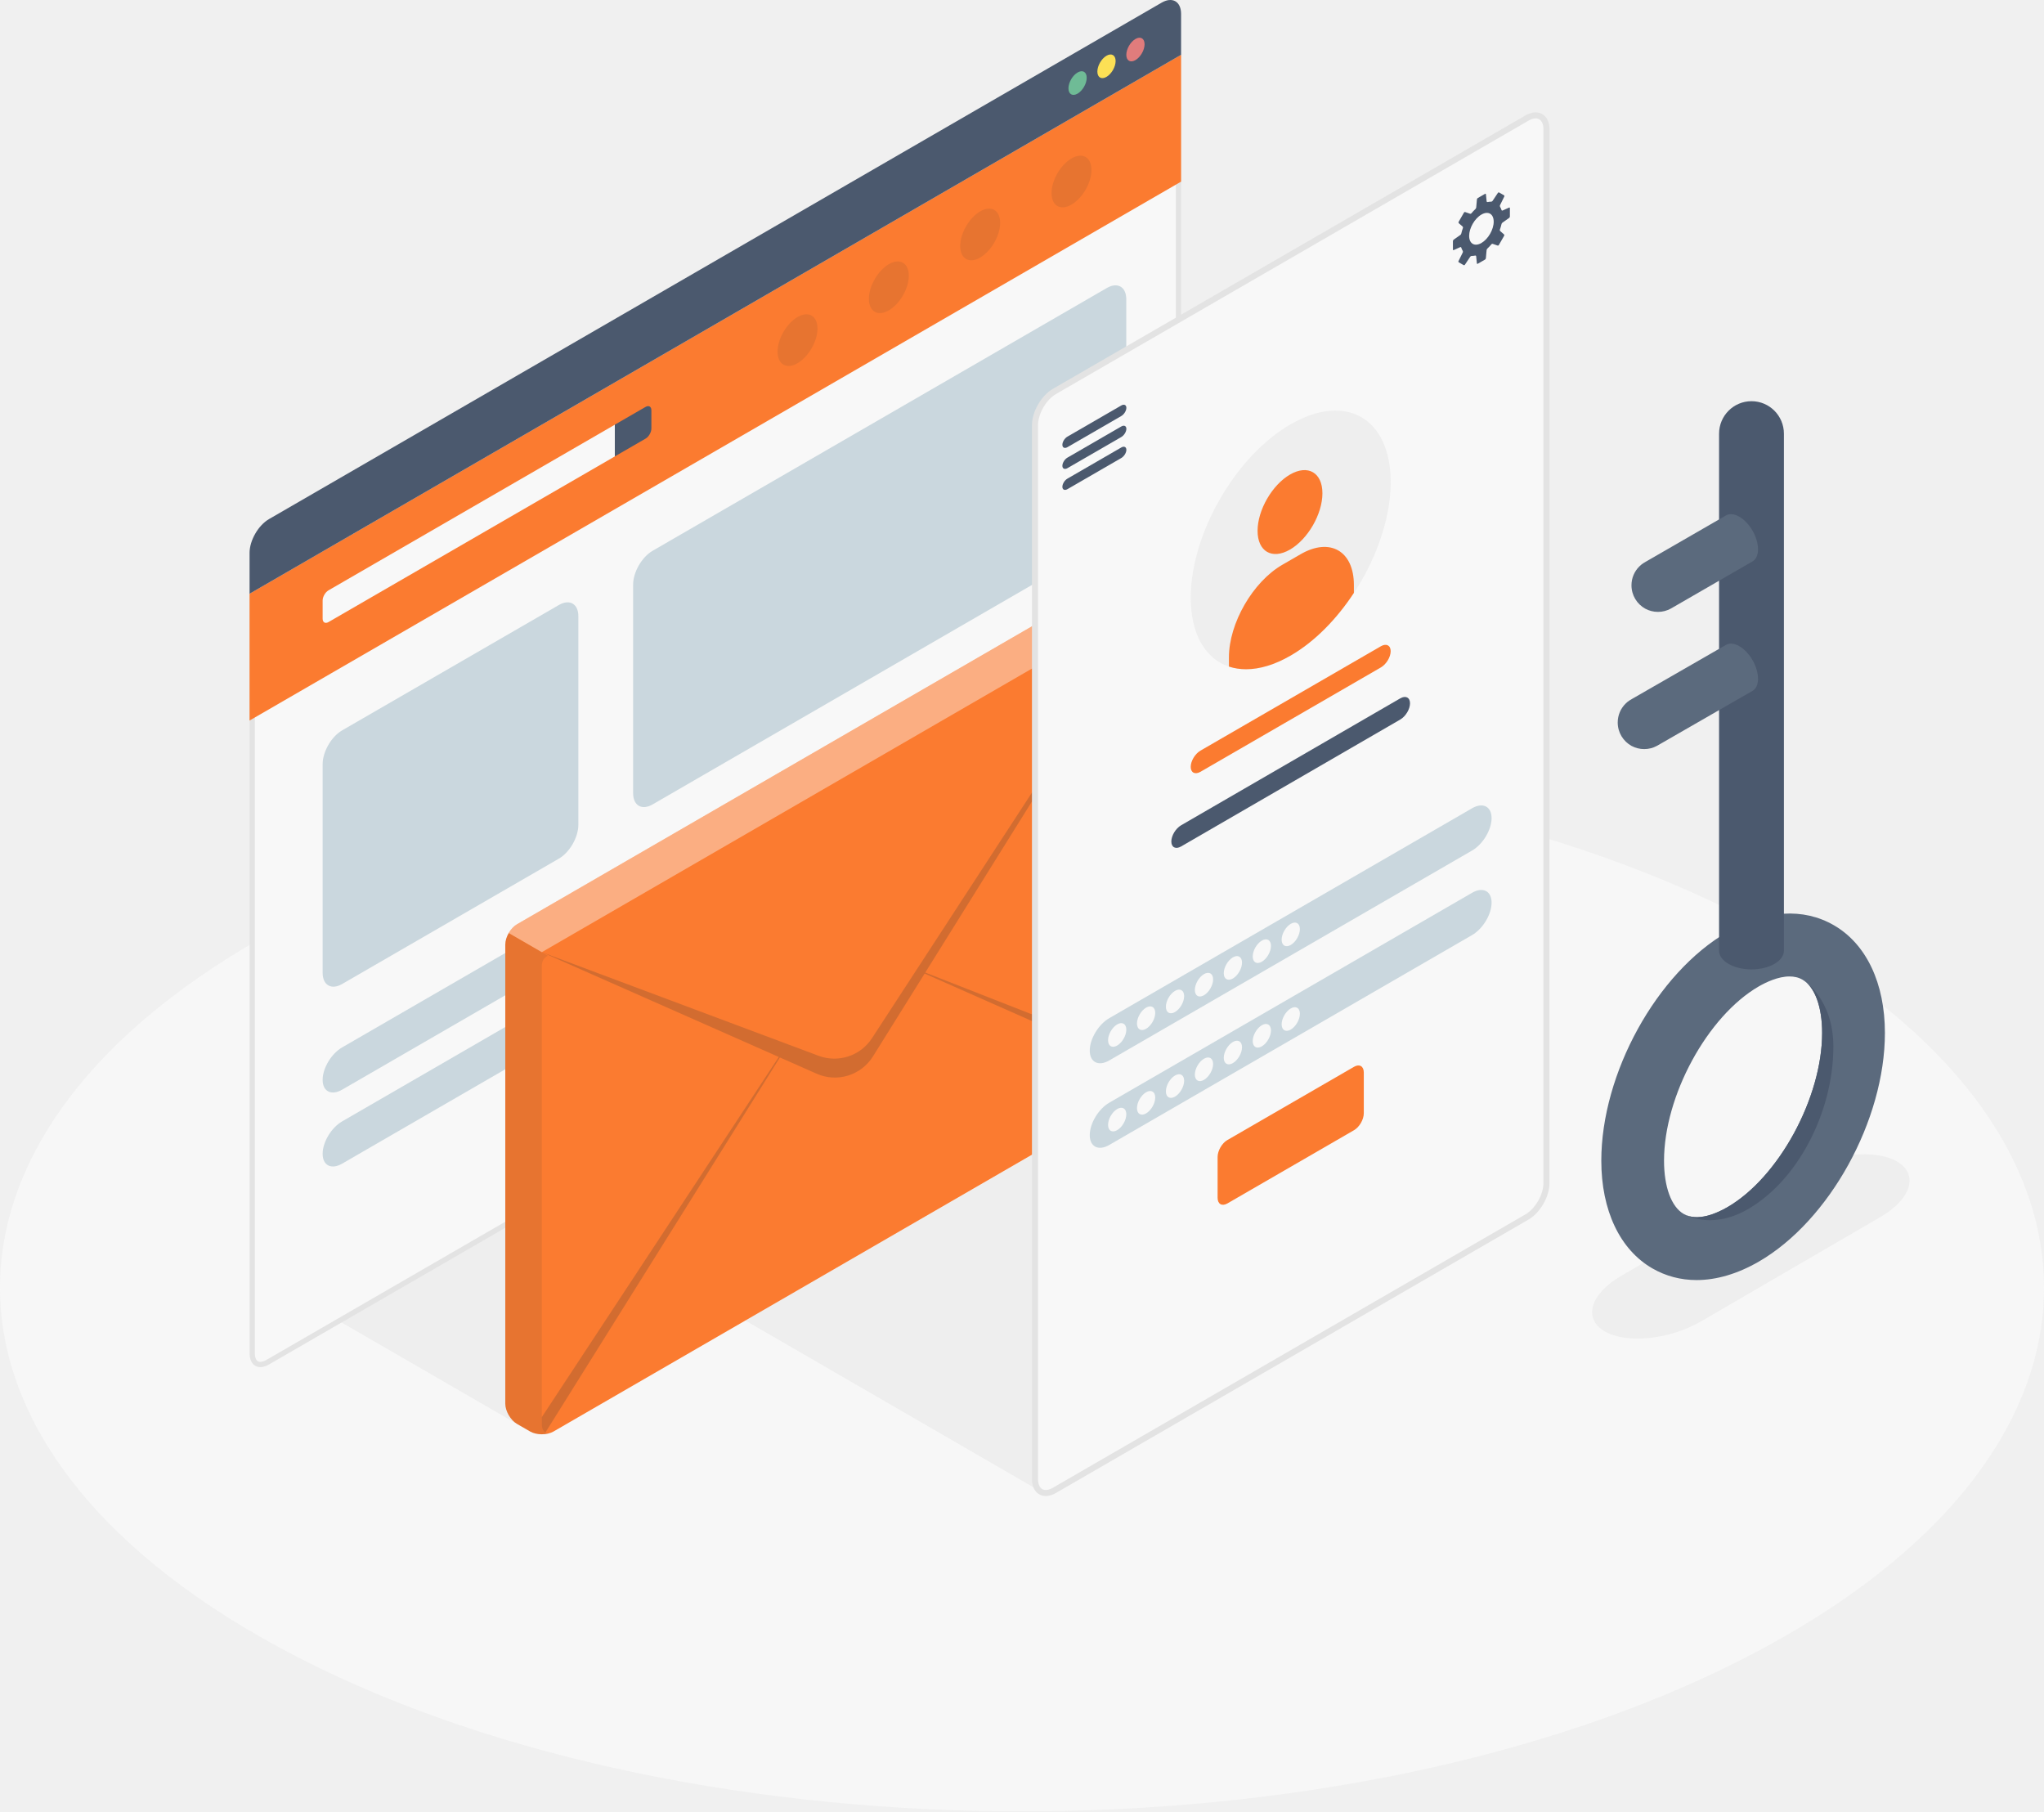
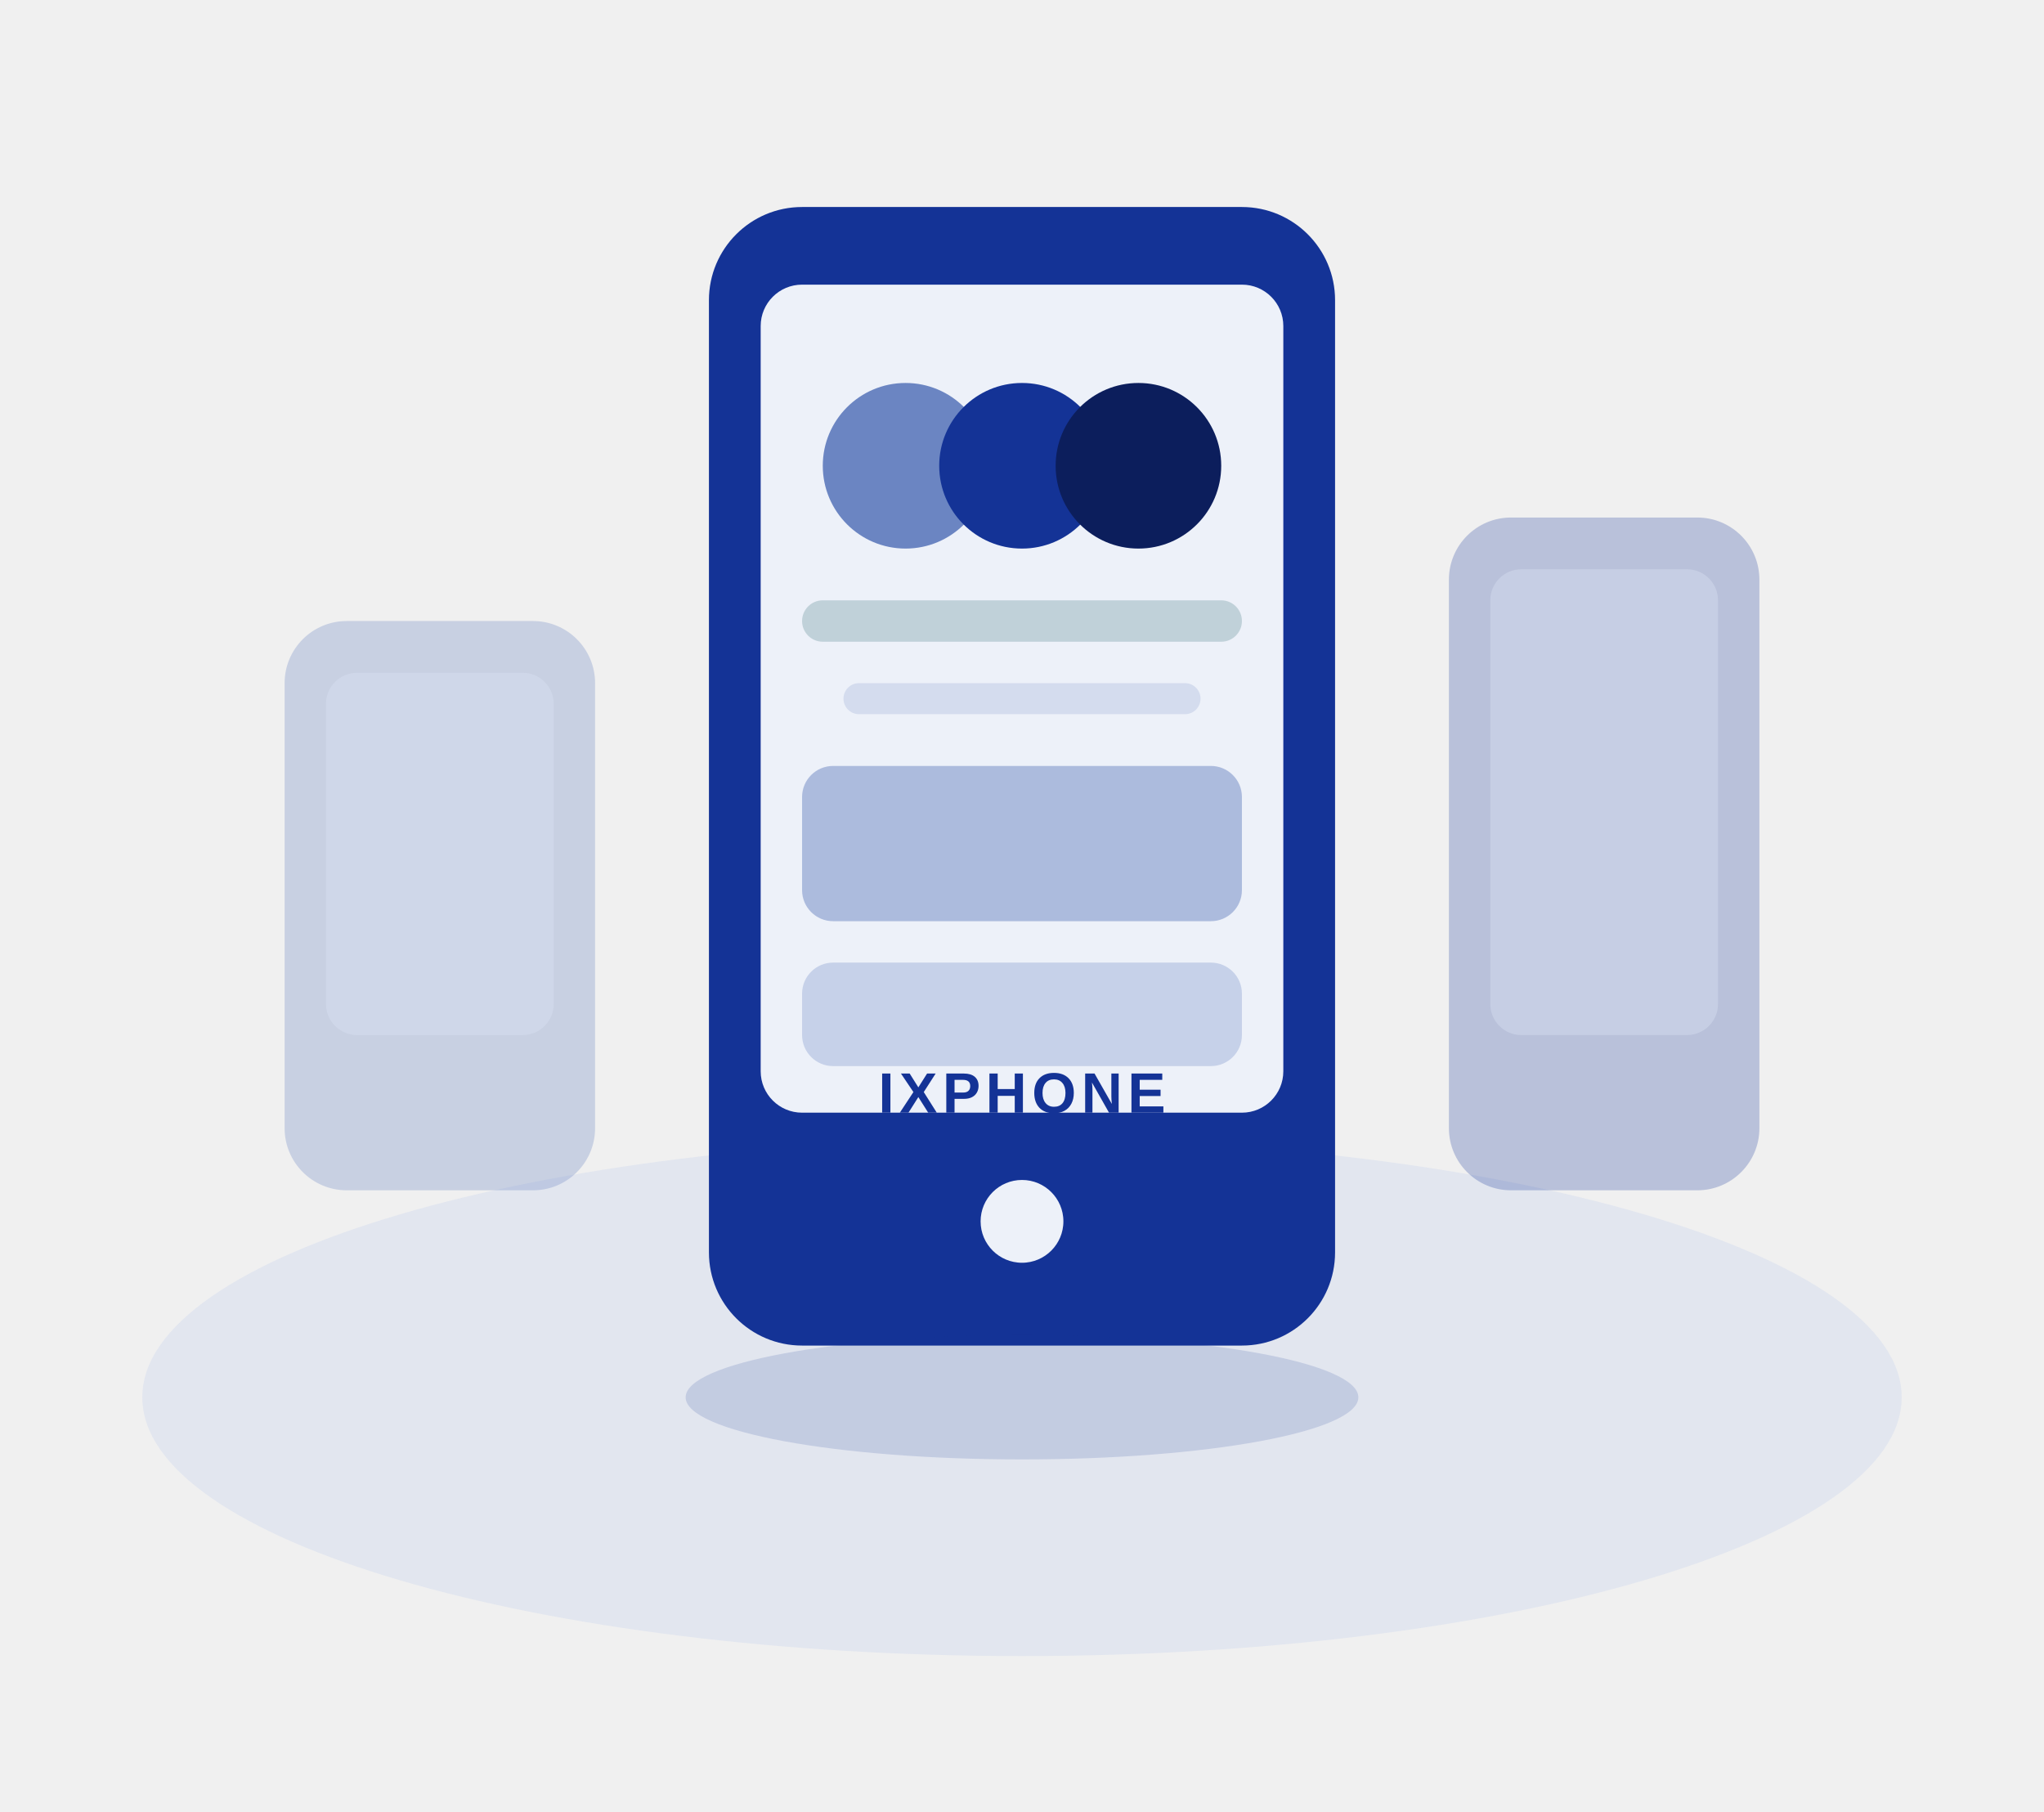
<svg xmlns="http://www.w3.org/2000/svg" width="395" height="350" viewBox="0 0 395 350" fill="none">
-   <g opacity="0.8" clip-path="url(#clip0_1348_6698)">
-     <path d="M57.847 320.372C134.977 359.882 260.023 359.882 337.152 320.372C414.282 280.862 414.282 216.808 337.152 177.298C260.023 137.789 134.977 137.789 57.847 177.298C-19.282 216.808 -19.282 280.862 57.847 320.372Z" fill="#F9F9F9" />
-     <path d="M310.093 257.25C314.316 259.696 322.623 258.852 328.645 255.369L363.352 235.179C369.374 231.696 370.817 226.89 366.585 224.435C362.353 221.989 354.037 222.824 348.015 226.307L313.343 246.506C307.321 249.989 305.87 254.803 310.101 257.241L310.093 257.25Z" fill="#EDEDED" />
-     <path d="M101.175 275.873L65.868 255.457L101.166 235.031L101.175 275.873Z" fill="#EDEDED" />
-     <path d="M200.932 288.088L144.041 255.16L200.95 222.293L200.932 288.088Z" fill="#EDEDED" />
-     <path d="M50.314 263.649C49.332 263.649 48.741 262.831 48.741 261.464V115.012L227.74 11.475V157.335C227.74 159.572 226.167 162.306 224.23 163.42L51.739 263.205C51.235 263.501 50.739 263.649 50.314 263.649Z" fill="#FAFAFA" />
-     <path d="M227.228 12.354V157.334C227.228 159.372 225.742 161.958 223.978 162.985L51.487 262.77C51.061 263.014 50.653 263.144 50.314 263.144C49.349 263.144 49.245 261.977 49.245 261.472V115.317L227.228 12.354ZM228.244 10.587L48.228 114.725V261.472C48.228 263.179 49.08 264.163 50.314 264.163C50.818 264.163 51.391 263.997 51.991 263.649L224.482 163.864C226.558 162.663 228.244 159.737 228.244 157.334V10.587Z" fill="#E0E0E0" />
-     <path d="M48.228 114.725V139.225L228.244 35.096V10.587L48.228 114.725Z" fill="#FE5E00" />
-     <path d="M62.349 116.031V119.549C62.349 120.263 62.861 120.559 63.478 120.202L118.823 88.188V82.059L63.478 114.072C62.861 114.429 62.349 115.317 62.349 116.031Z" fill="#FAFAFA" />
-     <path d="M124.75 78.628C125.375 78.271 125.879 78.559 125.879 79.281V82.799C125.879 83.521 125.375 84.401 124.75 84.758L118.814 88.188V82.059L124.75 78.628Z" fill="#22334D" />
-     <path d="M48.228 106.829C48.228 104.426 49.914 101.5 51.991 100.299L224.482 0.514C226.558 -0.688 228.244 0.288 228.244 2.691V10.587L48.228 114.725V106.829Z" fill="#22334D" />
-     <path d="M208.241 14.009C207.267 14.575 206.477 15.942 206.477 17.073C206.477 18.205 207.267 18.658 208.241 18.092C209.214 17.526 210.005 16.159 210.005 15.027C210.005 13.896 209.214 13.443 208.241 14.009Z" fill="#4FAE80" />
-     <path d="M213.828 10.77C212.855 11.336 212.064 12.703 212.064 13.835C212.064 14.966 212.855 15.419 213.828 14.853C214.801 14.287 215.592 12.921 215.592 11.789C215.592 10.657 214.801 10.204 213.828 10.77Z" fill="#FFDC2E" />
-     <path d="M219.424 7.531C218.451 8.097 217.66 9.464 217.66 10.596C217.66 11.728 218.451 12.181 219.424 11.615C220.397 11.049 221.188 9.682 221.188 8.55C221.188 7.418 220.397 6.965 219.424 7.531Z" fill="#DD5F5F" />
-     <g opacity="0.1">
-       <path d="M171.77 51.046C169.641 52.282 167.912 55.277 167.912 57.741C167.912 60.205 169.641 61.206 171.77 59.97C173.899 58.734 175.628 55.739 175.628 53.275C175.628 50.811 173.899 49.81 171.77 51.046Z" fill="black" />
-       <path d="M154.121 61.259C151.992 62.495 150.263 65.49 150.263 67.954C150.263 70.418 151.992 71.419 154.121 70.183C156.25 68.947 157.979 65.952 157.979 63.488C157.979 61.024 156.25 60.023 154.121 61.259Z" fill="black" />
-       <path d="M189.419 40.842C187.29 42.078 185.56 45.073 185.56 47.537C185.56 50.001 187.29 51.002 189.419 49.766C191.548 48.53 193.277 45.535 193.277 43.071C193.277 40.607 191.548 39.606 189.419 40.842Z" fill="black" />
-       <path d="M207.067 30.612C204.938 31.848 203.209 34.843 203.209 37.307C203.209 39.771 204.938 40.772 207.067 39.536C209.196 38.3 210.926 35.305 210.926 32.841C210.926 30.377 209.196 29.376 207.067 30.612Z" fill="black" />
-     </g>
-     <path d="M66.111 141.132L108.004 116.902C110.081 115.7 111.767 116.675 111.767 119.078V159.38C111.767 161.783 110.081 164.709 108.004 165.91L66.111 190.14C64.034 191.342 62.349 190.367 62.349 187.964V147.662C62.349 145.259 64.034 142.333 66.111 141.132Z" fill="#C0D1D9" />
-     <path d="M126.114 106.428L213.889 55.652C215.966 54.45 217.651 55.425 217.651 57.828V98.13C217.651 100.533 215.966 103.459 213.889 104.66L126.114 155.436C124.037 156.638 122.351 155.663 122.351 153.26V112.958C122.351 110.555 124.037 107.629 126.114 106.428Z" fill="#C0D1D9" />
-     <path d="M66.111 202.39L132.709 163.864C134.786 162.663 136.472 163.516 136.472 165.771C136.472 168.026 134.786 170.829 132.709 172.031L66.111 210.557C64.034 211.759 62.349 210.905 62.349 208.65C62.349 206.395 64.034 203.592 66.111 202.39Z" fill="#C0D1D9" />
-     <path d="M66.111 216.686L132.709 178.16C134.786 176.959 136.472 177.812 136.472 180.067C136.472 182.322 134.786 185.125 132.709 186.327L66.111 224.853C64.034 226.055 62.349 225.201 62.349 222.946C62.349 220.691 64.034 217.888 66.111 216.686Z" fill="#C0D1D9" />
-     <path d="M97.647 182.514C97.647 181.068 98.654 179.318 99.906 178.596L215.401 111.782C216.644 111.06 218.668 111.06 219.92 111.782L222.466 113.254C223.708 113.976 224.725 115.726 224.725 117.172V205.873C224.725 207.31 223.708 209.068 222.466 209.791L106.971 276.604C105.728 277.318 103.695 277.318 102.452 276.604L99.906 275.133C98.663 274.419 97.647 272.652 97.647 271.215V182.514Z" fill="#FE5E00" />
-     <path opacity="0.4" d="M98.298 180.284L104.702 183.985L224.047 114.942C223.639 114.237 223.074 113.619 222.457 113.253L219.902 111.791C218.659 111.059 216.635 111.059 215.392 111.791L99.897 178.595C99.263 178.961 98.698 179.579 98.298 180.284Z" fill="white" />
-     <path opacity="0.1" d="M97.638 182.514V271.215C97.638 272.66 98.654 274.41 99.906 275.133L102.452 276.613C102.643 276.718 102.843 276.813 103.069 276.892C103.356 276.988 103.668 277.066 103.999 277.109C104.589 277.188 105.206 277.162 105.78 277.049C105.928 277.014 106.075 276.97 106.214 276.927C106.31 276.892 106.397 276.866 106.484 276.822C106.067 276.97 105.702 276.953 105.406 276.805C104.981 276.578 104.711 276.065 104.711 275.316V186.614C104.711 185.683 105.18 184.978 105.884 184.69L104.711 184.002L98.307 180.302C97.898 181.007 97.646 181.808 97.646 182.531L97.638 182.514Z" fill="black" />
-     <path opacity="0.2" d="M104.711 183.985L158.196 204.01C162.011 205.429 166.295 204.018 168.511 200.605L177.097 187.424L224.473 114.699L178.808 187.92L224.708 205.916C224.699 206.648 224.429 207.457 224.004 208.171L178.687 188.12L168.702 204.123C166.408 207.797 161.768 209.225 157.823 207.475L150.715 204.332L105.406 276.787C104.981 276.561 104.711 276.047 104.711 275.298V273.818L150.497 204.236L104.711 183.985Z" fill="black" />
-     <path d="M200.011 82.154V285.798C200.011 288.201 201.697 289.176 203.774 287.975L295.085 235.153C297.162 233.951 298.848 231.026 298.848 228.623V24.987C298.848 22.584 297.162 21.609 295.085 22.811L203.774 75.633C201.697 76.834 200.011 79.76 200.011 82.163V82.154Z" fill="#FAFAFA" stroke="#E0E0E0" stroke-width="1.17" stroke-miterlimit="10" />
-     <path d="M205.303 85.95C205.303 85.384 205.738 84.679 206.285 84.365L216.687 78.349C217.226 78.036 217.669 78.245 217.669 78.802C217.669 79.359 217.234 80.073 216.687 80.387L206.285 86.403C205.747 86.716 205.303 86.507 205.303 85.95Z" fill="#22334D" />
-     <path d="M205.303 90.008C205.303 89.442 205.738 88.737 206.285 88.423L216.687 82.407C217.226 82.093 217.669 82.302 217.669 82.86C217.669 83.417 217.234 84.131 216.687 84.444L206.285 90.46C205.747 90.774 205.303 90.565 205.303 90.008Z" fill="#22334D" />
-     <path d="M205.303 94.065C205.303 93.499 205.738 92.794 206.285 92.48L216.687 86.464C217.226 86.151 217.669 86.359 217.669 86.917C217.669 87.474 217.234 88.188 216.687 88.501L206.285 94.517C205.747 94.831 205.303 94.622 205.303 94.065Z" fill="#22334D" />
-     <path d="M291.784 41.843V40.215C291.784 40.119 291.714 40.076 291.627 40.111L290.376 40.676C290.289 40.72 290.193 40.676 290.167 40.581C290.098 40.354 290.002 40.145 289.889 39.962C289.837 39.876 289.828 39.745 289.872 39.658L290.706 37.969C290.75 37.882 290.715 37.769 290.628 37.725L289.724 37.203C289.637 37.15 289.533 37.176 289.472 37.264L288.429 38.831C288.377 38.909 288.256 38.97 288.16 38.97C287.943 38.97 287.717 38.987 287.482 39.04C287.387 39.057 287.308 39.005 287.291 38.909L287.152 37.542C287.143 37.446 287.065 37.403 286.987 37.455L285.579 38.265C285.492 38.317 285.423 38.43 285.414 38.526L285.275 40.093C285.266 40.189 285.197 40.319 285.127 40.389C284.858 40.642 284.588 40.92 284.345 41.216C284.284 41.295 284.163 41.33 284.067 41.295L283.163 40.981C283.068 40.946 282.955 40.99 282.911 41.077L281.877 42.87C281.825 42.958 281.851 43.071 281.921 43.14L282.642 43.767C282.712 43.828 282.746 43.959 282.711 44.046C282.581 44.411 282.468 44.777 282.39 45.134C282.373 45.23 282.286 45.352 282.208 45.404L280.921 46.309C280.843 46.362 280.774 46.492 280.774 46.588V48.216C280.774 48.312 280.843 48.356 280.93 48.321L282.181 47.755C282.268 47.711 282.364 47.755 282.39 47.851C282.46 48.077 282.555 48.286 282.668 48.469C282.72 48.556 282.729 48.686 282.685 48.773L281.851 50.454C281.808 50.541 281.843 50.654 281.929 50.698L282.833 51.22C282.92 51.272 283.024 51.246 283.085 51.159L284.128 49.592C284.18 49.514 284.302 49.453 284.397 49.453C284.615 49.453 284.84 49.435 285.075 49.383C285.171 49.365 285.249 49.418 285.266 49.514L285.405 50.88C285.414 50.976 285.492 51.02 285.57 50.968L286.978 50.158C287.065 50.106 287.135 49.992 287.143 49.897L287.282 48.329C287.291 48.234 287.36 48.103 287.43 48.033C287.699 47.781 287.969 47.502 288.212 47.206C288.273 47.128 288.395 47.093 288.49 47.128L289.394 47.441C289.489 47.476 289.602 47.433 289.646 47.346L290.68 45.552C290.732 45.465 290.706 45.352 290.637 45.282L289.915 44.655C289.846 44.594 289.811 44.464 289.846 44.377C289.976 44.011 290.089 43.645 290.167 43.288C290.185 43.193 290.272 43.071 290.35 43.019L291.636 42.113C291.714 42.061 291.784 41.93 291.784 41.834V41.843ZM286.283 46.954C284.971 47.711 283.911 47.093 283.911 45.578C283.911 44.063 284.971 42.218 286.283 41.46C287.595 40.703 288.655 41.321 288.655 42.836C288.655 44.351 287.595 46.196 286.283 46.954Z" fill="#22334D" />
-     <path d="M249.43 81.98C260.101 75.807 268.747 80.814 268.747 93.151C268.747 105.488 260.101 120.506 249.43 126.671C238.759 132.843 230.113 127.837 230.113 115.491C230.113 103.146 238.759 88.136 249.43 81.972V81.98Z" fill="#EDEDED" />
-     <path d="M249.291 91.696C252.749 89.694 255.556 91.313 255.556 95.318C255.556 99.323 252.749 104.19 249.291 106.193C245.832 108.195 243.025 106.576 243.025 102.571C243.025 98.566 245.832 93.699 249.291 91.696Z" fill="#FE5E00" />
-     <path d="M261.639 113.045C261.639 106.463 257.024 103.799 251.341 107.09L247.787 109.144C242.104 112.435 237.49 120.437 237.49 127.01V128.804C238.515 129.143 239.628 129.317 240.809 129.317C243.399 129.317 246.327 128.464 249.421 126.67C254.053 123.989 258.311 119.636 261.639 114.56V113.036V113.045Z" fill="#FE5E00" />
-     <path d="M231.989 145.041L266.861 124.868C267.904 124.268 268.747 124.694 268.747 125.826C268.747 126.958 267.904 128.351 266.861 128.96L231.989 149.133C230.947 149.734 230.104 149.307 230.104 148.176C230.104 147.044 230.947 145.651 231.989 145.041Z" fill="#FE5E00" />
-     <path d="M228.244 159.468L270.598 134.942C271.641 134.341 272.484 134.767 272.484 135.899C272.484 137.031 271.641 138.424 270.598 139.034L228.244 163.56C227.202 164.16 226.359 163.734 226.359 162.602C226.359 161.47 227.202 160.077 228.244 159.468Z" fill="#22334D" />
-     <path d="M214.358 196.74L284.484 156.177C286.561 154.975 288.247 155.829 288.247 158.084C288.247 160.339 286.561 163.142 284.484 164.343L214.358 204.907C212.281 206.108 210.595 205.255 210.595 203C210.595 200.745 212.281 197.942 214.358 196.74Z" fill="#C0D1D9" />
-     <path d="M214.358 213.073L284.484 172.51C286.561 171.308 288.247 172.162 288.247 174.417C288.247 176.672 286.561 179.475 284.484 180.677L214.358 221.24C212.281 222.441 210.595 221.588 210.595 219.333C210.595 217.078 212.281 214.275 214.358 213.073Z" fill="#C0D1D9" />
-     <path d="M237.186 220.291L261.665 206.134C262.708 205.533 263.551 206.021 263.551 207.222V215.119C263.551 216.321 262.708 217.783 261.665 218.384L237.186 232.541C236.143 233.142 235.3 232.654 235.3 231.453V223.556C235.3 222.354 236.143 220.892 237.177 220.291H237.186Z" fill="#FE5E00" />
-     <path d="M215.896 197.941C214.923 198.507 214.132 199.874 214.132 201.006C214.132 202.138 214.923 202.591 215.896 202.025C216.869 201.459 217.66 200.092 217.66 198.96C217.66 197.828 216.869 197.375 215.896 197.941Z" fill="#FAFAFA" />
-     <path d="M221.484 194.703C220.51 195.269 219.72 196.635 219.72 197.767C219.72 198.899 220.51 199.352 221.484 198.786C222.457 198.22 223.248 196.853 223.248 195.721C223.248 194.589 222.457 194.137 221.484 194.703Z" fill="#FAFAFA" />
-     <path d="M227.071 191.464C226.098 192.03 225.307 193.397 225.307 194.529C225.307 195.66 226.098 196.113 227.071 195.547C228.044 194.981 228.835 193.614 228.835 192.483C228.835 191.351 228.044 190.898 227.071 191.464Z" fill="#FAFAFA" />
-     <path d="M232.667 188.225C231.694 188.791 230.903 190.158 230.903 191.29C230.903 192.422 231.694 192.874 232.667 192.308C233.641 191.742 234.431 190.376 234.431 189.244C234.431 188.112 233.641 187.659 232.667 188.225Z" fill="#FAFAFA" />
-     <path d="M238.255 184.986C237.281 185.552 236.491 186.919 236.491 188.051C236.491 189.183 237.281 189.636 238.255 189.07C239.228 188.504 240.019 187.137 240.019 186.005C240.019 184.873 239.228 184.42 238.255 184.986Z" fill="#FAFAFA" />
-     <path d="M243.851 181.748C242.878 182.313 242.087 183.68 242.087 184.812C242.087 185.944 242.878 186.397 243.851 185.831C244.824 185.265 245.615 183.898 245.615 182.766C245.615 181.634 244.824 181.182 243.851 181.748Z" fill="#FAFAFA" />
-     <path d="M249.439 178.509C248.465 179.075 247.675 180.442 247.675 181.573C247.675 182.705 248.465 183.158 249.439 182.592C250.412 182.026 251.203 180.659 251.203 179.527C251.203 178.396 250.412 177.943 249.439 178.509Z" fill="#FAFAFA" />
-     <path d="M215.896 214.292C214.923 214.858 214.132 216.225 214.132 217.357C214.132 218.489 214.923 218.942 215.896 218.376C216.869 217.81 217.66 216.443 217.66 215.311C217.66 214.179 216.869 213.727 215.896 214.292Z" fill="#FAFAFA" />
-     <path d="M221.484 211.054C220.51 211.62 219.72 212.987 219.72 214.118C219.72 215.25 220.51 215.703 221.484 215.137C222.457 214.571 223.248 213.204 223.248 212.072C223.248 210.941 222.457 210.488 221.484 211.054Z" fill="#FAFAFA" />
-     <path d="M227.071 207.815C226.098 208.381 225.307 209.748 225.307 210.88C225.307 212.011 226.098 212.464 227.071 211.898C228.044 211.332 228.835 209.965 228.835 208.834C228.835 207.702 228.044 207.249 227.071 207.815Z" fill="#FAFAFA" />
-     <path d="M232.667 204.576C231.694 205.142 230.903 206.509 230.903 207.64C230.903 208.772 231.694 209.225 232.667 208.659C233.641 208.093 234.431 206.726 234.431 205.594C234.431 204.462 233.641 204.01 232.667 204.576Z" fill="#FAFAFA" />
-     <path d="M238.255 201.337C237.281 201.903 236.491 203.27 236.491 204.402C236.491 205.533 237.281 205.986 238.255 205.42C239.228 204.854 240.019 203.487 240.019 202.356C240.019 201.224 239.228 200.771 238.255 201.337Z" fill="#FAFAFA" />
-     <path d="M243.851 198.098C242.878 198.664 242.087 200.031 242.087 201.163C242.087 202.295 242.878 202.747 243.851 202.181C244.824 201.616 245.615 200.249 245.615 199.117C245.615 197.985 244.824 197.532 243.851 198.098Z" fill="#FAFAFA" />
-     <path d="M249.439 194.859C248.465 195.425 247.675 196.792 247.675 197.924C247.675 199.056 248.465 199.509 249.439 198.943C250.412 198.377 251.203 197.01 251.203 195.878C251.203 194.746 250.412 194.293 249.439 194.859Z" fill="#FAFAFA" />
-     <path d="M327.863 247.342C324.813 247.342 321.928 246.593 319.304 245.078C313.039 241.456 309.45 233.873 309.45 224.279C309.45 207.405 320.155 187.99 333.824 180.085C341.185 175.827 348.493 175.366 354.402 178.787C360.667 182.409 364.256 189.993 364.256 199.587C364.256 216.46 353.55 235.876 339.881 243.781C335.78 246.149 331.695 247.342 327.863 247.342ZM345.816 188.678C343.626 188.678 341.306 189.784 339.881 190.602C329.957 196.34 321.572 211.767 321.572 224.279C321.572 229.346 322.988 233.185 325.361 234.561C328.063 236.128 331.817 234.422 333.816 233.264C343.739 227.526 352.125 212.098 352.125 199.587C352.125 194.52 350.709 190.68 348.336 189.305C347.563 188.852 346.694 188.678 345.816 188.678Z" fill="#364860" />
-     <path d="M354.297 202.286C354.297 192.805 348.336 189.305 348.336 189.305C350.708 190.68 352.125 194.52 352.125 199.587C352.125 212.098 343.739 227.517 333.816 233.264C331.817 234.422 328.063 236.128 325.361 234.561C325.361 234.561 330.392 237.687 337.335 233.891C347.398 228.388 354.289 214.806 354.289 202.295L354.297 202.286Z" fill="#22334D" />
-     <path d="M344.739 83.8C344.739 80.335 341.932 77.522 338.473 77.522C335.015 77.522 332.208 80.335 332.208 83.8C332.208 83.8 332.208 83.808 332.208 83.817V183.689C332.208 184.621 332.816 185.544 334.042 186.249C336.492 187.668 340.455 187.668 342.905 186.249C344.13 185.544 344.739 184.612 344.739 183.689V83.817C344.739 83.817 344.739 83.808 344.739 83.8Z" fill="#22334D" />
-     <path d="M339.733 106.114C339.733 103.799 338.117 100.986 336.11 99.837C335.093 99.245 334.181 99.21 333.52 99.611L318.053 108.535L317.679 108.761C317.627 108.787 317.575 108.813 317.531 108.848C317.262 109.031 317.018 109.231 316.793 109.458C315.854 110.389 315.281 111.678 315.281 113.097C315.281 115.047 316.358 116.736 317.948 117.616C318.678 118.007 319.504 118.234 320.399 118.234C321.294 118.234 322.119 118.007 322.841 117.616C322.936 117.563 323.04 117.502 323.136 117.45L338.699 108.465C339.342 108.082 339.742 107.272 339.742 106.123L339.733 106.114Z" fill="#364860" />
-     <path d="M339.733 131.128C339.733 128.812 338.117 126 336.11 124.851C335.093 124.259 334.181 124.224 333.52 124.624L315.394 135.046L315.02 135.272C314.968 135.299 314.916 135.325 314.872 135.359C314.603 135.534 314.36 135.743 314.134 135.969C313.195 136.901 312.622 138.189 312.622 139.608C312.622 141.558 313.699 143.248 315.289 144.127C316.019 144.519 316.845 144.745 317.74 144.745C318.635 144.745 319.46 144.519 320.182 144.127C320.277 144.075 320.381 144.014 320.477 143.961L338.699 133.479C339.342 133.096 339.742 132.286 339.742 131.137L339.733 131.128Z" fill="#364860" />
-   </g>
-   <defs>
-     <clipPath id="clip0_1348_6698">
-       <rect width="395" height="350" fill="white" />
-     </clipPath>
-   </defs>
+   <ellipse cx="197.5" cy="270" rx="170" ry="50" fill="#D4DCEE" opacity="0.5" />
+   <rect x="137" y="40" width="121" height="220" rx="18" fill="#143396" />
+   <rect x="147" y="55" width="101" height="160" rx="8" fill="#EDF1F9" />
+   <circle cx="175" cy="90" r="16" fill="#6B85C2" />
+   <circle cx="197.5" cy="90" r="16" fill="#143396" />
+   <circle cx="220" cy="90" r="16" fill="#0C1E5C" />
+   <rect x="155" y="116" width="85" height="8" rx="4" fill="#C0D1D9" />
+   <rect x="163" y="132" width="69" height="6" rx="3" fill="#D4DCEE" />
+   <rect x="155" y="148" width="85" height="30" rx="6" fill="#6B85C2" opacity="0.5" />
+   <rect x="155" y="186" width="85" height="20" rx="6" fill="#6B85C2" opacity="0.3" />
+   <circle cx="197.5" cy="236" r="9" fill="#EDF1F9" stroke="#143396" stroke-width="2" />
+   <text x="197.5" y="215" font-family="Arial,sans-serif" font-weight="700" font-size="11" fill="#143396" text-anchor="middle" letter-spacing="1">IXPHONE</text>
+   <ellipse cx="197.5" cy="270" rx="65" ry="12" fill="#143396" opacity="0.15" />
+   <rect x="55" y="120" width="60" height="110" rx="12" fill="#6B85C2" opacity="0.3" />
+   <rect x="63" y="130" width="44" height="70" rx="6" fill="#D4DCEE" opacity="0.6" />
+   <rect x="280" y="100" width="60" height="130" rx="12" fill="#143396" opacity="0.25" />
+   <rect x="288" y="110" width="44" height="90" rx="6" fill="#D4DCEE" opacity="0.5" />
</svg>
